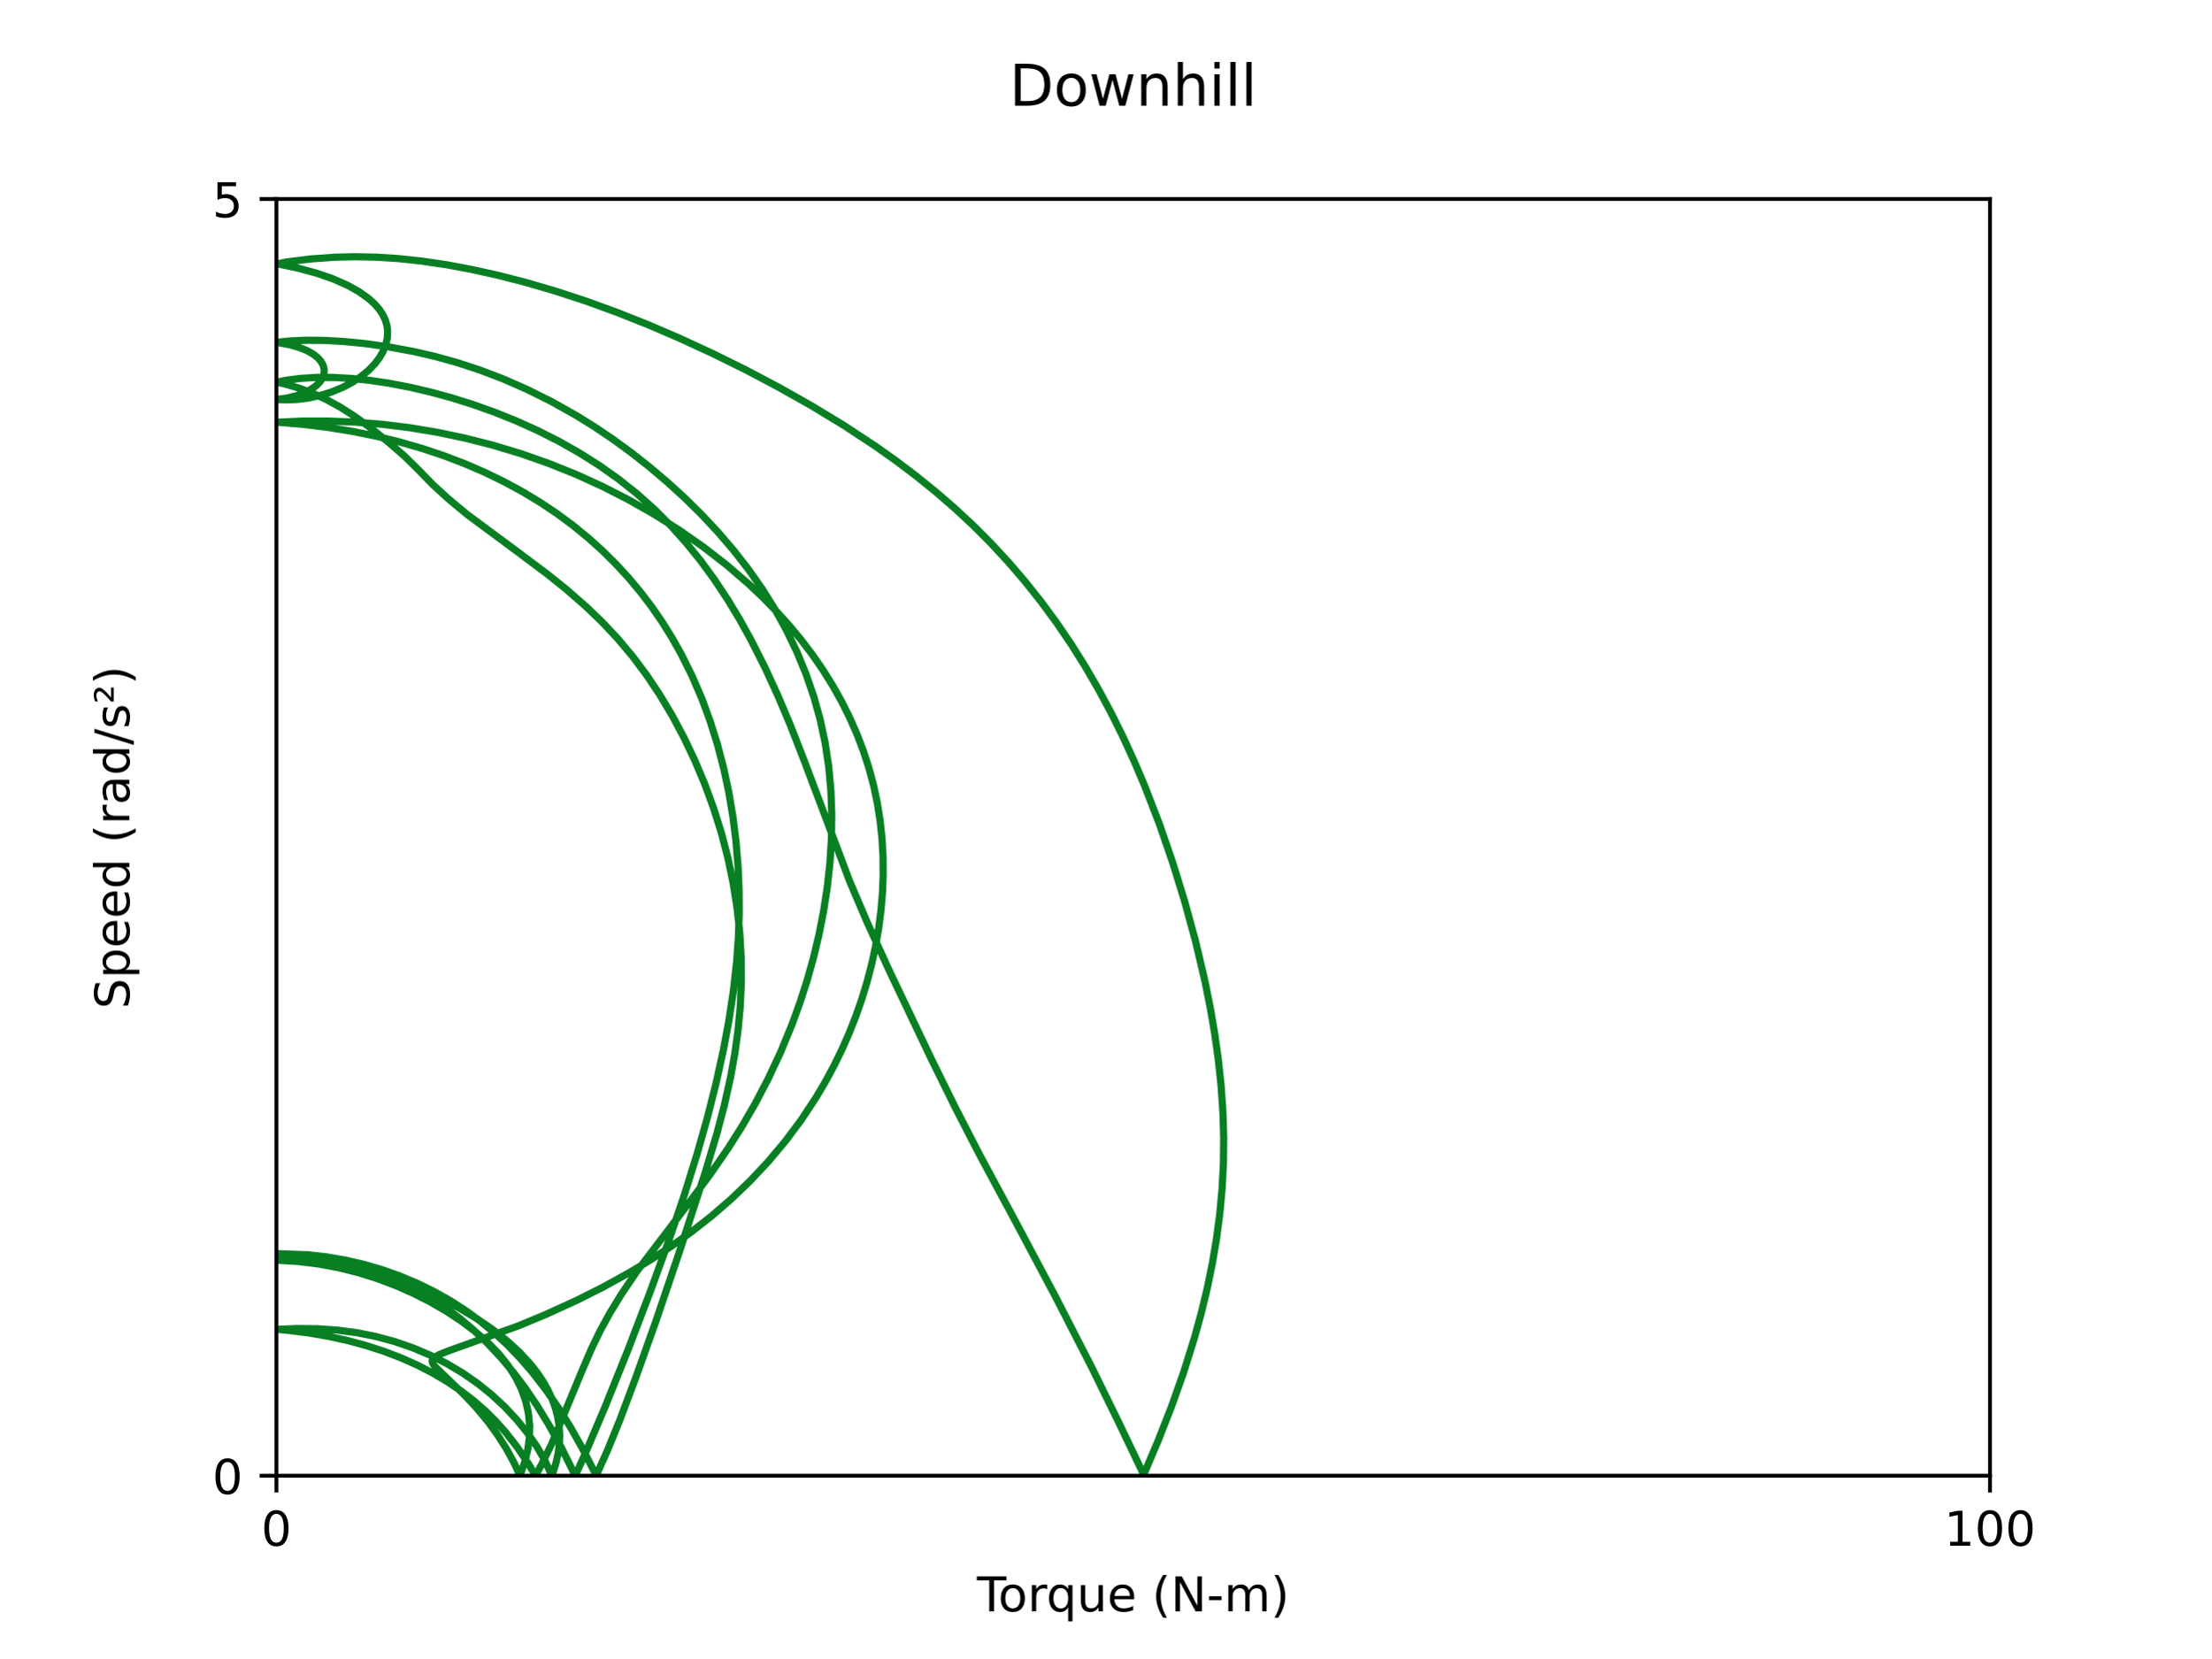
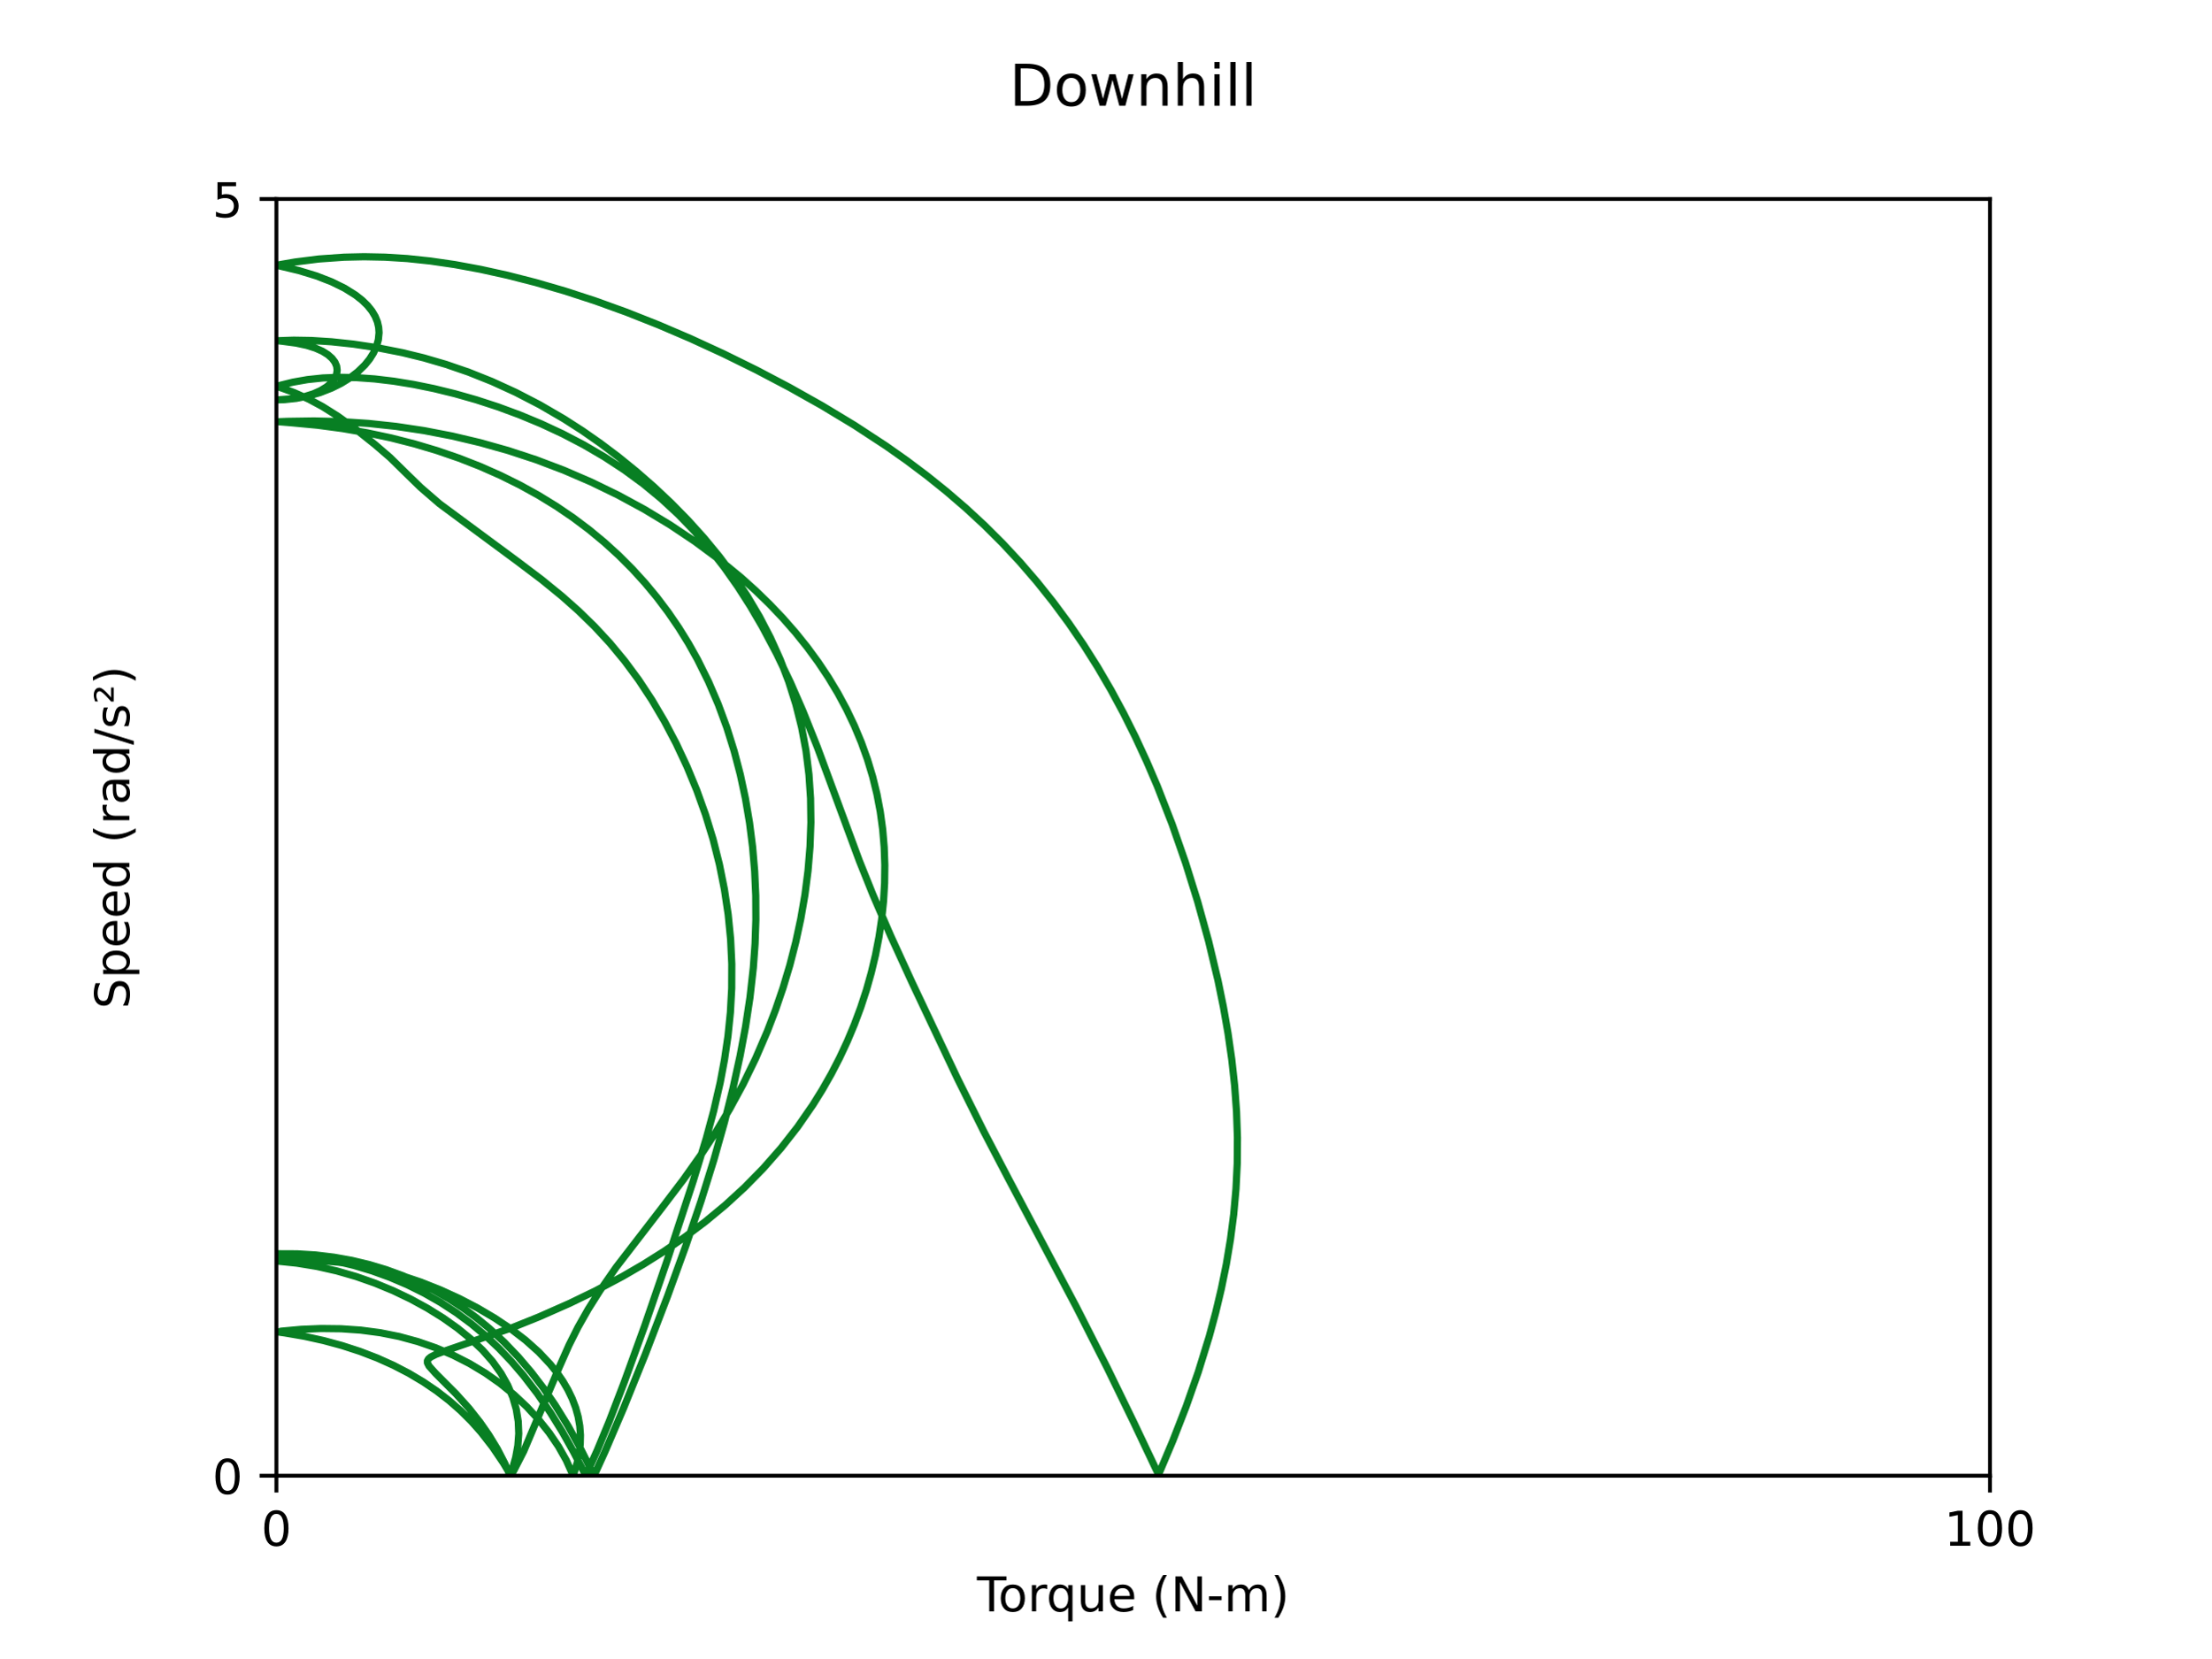
<svg xmlns="http://www.w3.org/2000/svg" xmlns:xlink="http://www.w3.org/1999/xlink" height="345.6pt" version="1.1" viewBox="0 0 460.8 345.6" width="460.8pt">
  <defs>
    <style type="text/css">*{stroke-linecap:butt;stroke-linejoin:round;}</style>
  </defs>
  <g id="figure_1">
    <g id="patch_1">
      <path d="M 0 345.6  L 460.8 345.6  L 460.8 0  L 0 0  z " style="fill:none;" />
    </g>
    <g id="axes_1">
      <g id="patch_2">
        <path d="M 57.6 307.584  L 414.72 307.584  L 414.72 41.472  L 57.6 41.472  z " style="fill:none;" />
      </g>
      <g id="matplotlib.axis_1">
        <g id="xtick_1">
          <g id="line2d_1">
            <defs>
-               <path d="M 0 0  L 0 3.5  " id="m8231ef8005" style="stroke:#000000;stroke-width:0.8;" />
+               <path d="M 0 0  L 0 3.5  " id="m91e82bfb6c" style="stroke:#000000;stroke-width:0.8;" />
            </defs>
            <g>
-               <use style="stroke:#000000;stroke-width:0.8;" x="57.6" xlink:href="#m8231ef8005" y="307.584" />
+               <use style="stroke:#000000;stroke-width:0.8;" x="57.6" xlink:href="#m91e82bfb6c" y="307.584" />
            </g>
          </g>
          <g id="text_1">
            <g transform="translate(54.41875 322.1824)scale(0.1 -0.1)">
              <defs>
                <path d="M 31.781 66.406  Q 24.172 66.406 20.328 58.906  Q 16.5 51.422 16.5 36.375  Q 16.5 21.391 20.328 13.891  Q 24.172 6.391 31.781 6.391  Q 39.453 6.391 43.281 13.891  Q 47.125 21.391 47.125 36.375  Q 47.125 51.422 43.281 58.906  Q 39.453 66.406 31.781 66.406  z M 31.781 74.219  Q 44.047 74.219 50.516 64.516  Q 56.984 54.828 56.984 36.375  Q 56.984 17.969 50.516 8.266  Q 44.047 -1.422 31.781 -1.422  Q 19.531 -1.422 13.062 8.266  Q 6.594 17.969 6.594 36.375  Q 6.594 54.828 13.062 64.516  Q 19.531 74.219 31.781 74.219  z " id="DejaVuSans-48" />
              </defs>
              <use xlink:href="#DejaVuSans-48" />
            </g>
          </g>
        </g>
        <g id="xtick_2">
          <g id="line2d_2">
            <g>
-               <use style="stroke:#000000;stroke-width:0.8;" x="414.72" xlink:href="#m8231ef8005" y="307.584" />
+               <use style="stroke:#000000;stroke-width:0.8;" x="414.72" xlink:href="#m91e82bfb6c" y="307.584" />
            </g>
          </g>
          <g id="text_2">
            <g transform="translate(405.1762 322.1824)scale(0.1 -0.1)">
              <defs>
                <path d="M 12.406 8.297  L 28.516 8.297  L 28.516 63.922  L 10.984 60.406  L 10.984 69.391  L 28.422 72.906  L 38.281 72.906  L 38.281 8.297  L 54.391 8.297  L 54.391 0  L 12.406 0  z " id="DejaVuSans-49" />
              </defs>
              <use xlink:href="#DejaVuSans-49" />
              <use x="63.623" xlink:href="#DejaVuSans-48" />
              <use x="127.246" xlink:href="#DejaVuSans-48" />
            </g>
          </g>
        </g>
        <g id="text_3">
          <g transform="translate(203.6037 335.8606)scale(0.1 -0.1)">
            <defs>
              <path d="M -0.297 72.906  L 61.375 72.906  L 61.375 64.594  L 35.5 64.594  L 35.5 0  L 25.594 0  L 25.594 64.594  L -0.297 64.594  z " id="DejaVuSans-84" />
              <path d="M 30.609 48.391  Q 23.391 48.391 19.188 42.75  Q 14.984 37.109 14.984 27.297  Q 14.984 17.484 19.156 11.844  Q 23.344 6.203 30.609 6.203  Q 37.797 6.203 41.984 11.859  Q 46.188 17.531 46.188 27.297  Q 46.188 37.016 41.984 42.703  Q 37.797 48.391 30.609 48.391  z M 30.609 56  Q 42.328 56 49.016 48.375  Q 55.719 40.766 55.719 27.297  Q 55.719 13.875 49.016 6.219  Q 42.328 -1.422 30.609 -1.422  Q 18.844 -1.422 12.172 6.219  Q 5.516 13.875 5.516 27.297  Q 5.516 40.766 12.172 48.375  Q 18.844 56 30.609 56  z " id="DejaVuSans-111" />
              <path d="M 41.109 46.297  Q 39.594 47.172 37.812 47.578  Q 36.031 48 33.891 48  Q 26.266 48 22.188 43.047  Q 18.109 38.094 18.109 28.812  L 18.109 0  L 9.078 0  L 9.078 54.688  L 18.109 54.688  L 18.109 46.188  Q 20.953 51.172 25.484 53.578  Q 30.031 56 36.531 56  Q 37.453 56 38.578 55.875  Q 39.703 55.766 41.062 55.516  z " id="DejaVuSans-114" />
              <path d="M 14.797 27.297  Q 14.797 17.391 18.875 11.75  Q 22.953 6.109 30.078 6.109  Q 37.203 6.109 41.297 11.75  Q 45.406 17.391 45.406 27.297  Q 45.406 37.203 41.297 42.844  Q 37.203 48.484 30.078 48.484  Q 22.953 48.484 18.875 42.844  Q 14.797 37.203 14.797 27.297  z M 45.406 8.203  Q 42.578 3.328 38.25 0.953  Q 33.938 -1.422 27.875 -1.422  Q 17.969 -1.422 11.734 6.484  Q 5.516 14.406 5.516 27.297  Q 5.516 40.188 11.734 48.094  Q 17.969 56 27.875 56  Q 33.938 56 38.25 53.625  Q 42.578 51.266 45.406 46.391  L 45.406 54.688  L 54.391 54.688  L 54.391 -20.797  L 45.406 -20.797  z " id="DejaVuSans-113" />
              <path d="M 8.5 21.578  L 8.5 54.688  L 17.484 54.688  L 17.484 21.922  Q 17.484 14.156 20.5 10.266  Q 23.531 6.391 29.594 6.391  Q 36.859 6.391 41.078 11.031  Q 45.312 15.672 45.312 23.688  L 45.312 54.688  L 54.297 54.688  L 54.297 0  L 45.312 0  L 45.312 8.406  Q 42.047 3.422 37.719 1  Q 33.406 -1.422 27.688 -1.422  Q 18.266 -1.422 13.375 4.438  Q 8.5 10.297 8.5 21.578  z M 31.109 56  z " id="DejaVuSans-117" />
              <path d="M 56.203 29.594  L 56.203 25.203  L 14.891 25.203  Q 15.484 15.922 20.484 11.062  Q 25.484 6.203 34.422 6.203  Q 39.594 6.203 44.453 7.469  Q 49.312 8.734 54.109 11.281  L 54.109 2.781  Q 49.266 0.734 44.188 -0.344  Q 39.109 -1.422 33.891 -1.422  Q 20.797 -1.422 13.156 6.188  Q 5.516 13.812 5.516 26.812  Q 5.516 40.234 12.766 48.109  Q 20.016 56 32.328 56  Q 43.359 56 49.781 48.891  Q 56.203 41.797 56.203 29.594  z M 47.219 32.234  Q 47.125 39.594 43.094 43.984  Q 39.062 48.391 32.422 48.391  Q 24.906 48.391 20.391 44.141  Q 15.875 39.891 15.188 32.172  z " id="DejaVuSans-101" />
              <path id="DejaVuSans-32" />
              <path d="M 31 75.875  Q 24.469 64.656 21.281 53.656  Q 18.109 42.672 18.109 31.391  Q 18.109 20.125 21.312 9.062  Q 24.516 -2 31 -13.188  L 23.188 -13.188  Q 15.875 -1.703 12.234 9.375  Q 8.594 20.453 8.594 31.391  Q 8.594 42.281 12.203 53.312  Q 15.828 64.359 23.188 75.875  z " id="DejaVuSans-40" />
              <path d="M 9.812 72.906  L 23.094 72.906  L 55.422 11.922  L 55.422 72.906  L 64.984 72.906  L 64.984 0  L 51.703 0  L 19.391 60.984  L 19.391 0  L 9.812 0  z " id="DejaVuSans-78" />
              <path d="M 4.891 31.391  L 31.203 31.391  L 31.203 23.391  L 4.891 23.391  z " id="DejaVuSans-45" />
              <path d="M 52 44.188  Q 55.375 50.25 60.062 53.125  Q 64.75 56 71.094 56  Q 79.641 56 84.281 50.016  Q 88.922 44.047 88.922 33.016  L 88.922 0  L 79.891 0  L 79.891 32.719  Q 79.891 40.578 77.094 44.375  Q 74.312 48.188 68.609 48.188  Q 61.625 48.188 57.562 43.547  Q 53.516 38.922 53.516 30.906  L 53.516 0  L 44.484 0  L 44.484 32.719  Q 44.484 40.625 41.703 44.406  Q 38.922 48.188 33.109 48.188  Q 26.219 48.188 22.156 43.531  Q 18.109 38.875 18.109 30.906  L 18.109 0  L 9.078 0  L 9.078 54.688  L 18.109 54.688  L 18.109 46.188  Q 21.188 51.219 25.484 53.609  Q 29.781 56 35.688 56  Q 41.656 56 45.828 52.969  Q 50 49.953 52 44.188  z " id="DejaVuSans-109" />
              <path d="M 8.016 75.875  L 15.828 75.875  Q 23.141 64.359 26.781 53.312  Q 30.422 42.281 30.422 31.391  Q 30.422 20.453 26.781 9.375  Q 23.141 -1.703 15.828 -13.188  L 8.016 -13.188  Q 14.5 -2 17.703 9.062  Q 20.906 20.125 20.906 31.391  Q 20.906 42.672 17.703 53.656  Q 14.5 64.656 8.016 75.875  z " id="DejaVuSans-41" />
            </defs>
            <use xlink:href="#DejaVuSans-84" />
            <use x="44.084" xlink:href="#DejaVuSans-111" />
            <use x="105.266" xlink:href="#DejaVuSans-114" />
            <use x="144.629" xlink:href="#DejaVuSans-113" />
            <use x="208.105" xlink:href="#DejaVuSans-117" />
            <use x="271.484" xlink:href="#DejaVuSans-101" />
            <use x="333.008" xlink:href="#DejaVuSans-32" />
            <use x="364.795" xlink:href="#DejaVuSans-40" />
            <use x="403.809" xlink:href="#DejaVuSans-78" />
            <use x="478.613" xlink:href="#DejaVuSans-45" />
            <use x="514.697" xlink:href="#DejaVuSans-109" />
            <use x="612.109" xlink:href="#DejaVuSans-41" />
          </g>
        </g>
      </g>
      <g id="matplotlib.axis_2">
        <g id="ytick_1">
          <g id="line2d_3">
            <defs>
-               <path d="M 0 0  L -3.5 0  " id="mb1c82e1d88" style="stroke:#000000;stroke-width:0.8;" />
+               <path d="M 0 0  L -3.5 0  " id="ma305c6f297" style="stroke:#000000;stroke-width:0.8;" />
            </defs>
            <g>
-               <use style="stroke:#000000;stroke-width:0.8;" x="57.6" xlink:href="#mb1c82e1d88" y="307.584" />
+               <use style="stroke:#000000;stroke-width:0.8;" x="57.6" xlink:href="#ma305c6f297" y="307.584" />
            </g>
          </g>
          <g id="text_4">
            <g transform="translate(44.2375 311.3832)scale(0.1 -0.1)">
              <use xlink:href="#DejaVuSans-48" />
            </g>
          </g>
        </g>
        <g id="ytick_2">
          <g id="line2d_4">
            <g>
-               <use style="stroke:#000000;stroke-width:0.8;" x="57.6" xlink:href="#mb1c82e1d88" y="41.472" />
+               <use style="stroke:#000000;stroke-width:0.8;" x="57.6" xlink:href="#ma305c6f297" y="41.472" />
            </g>
          </g>
          <g id="text_5">
            <g transform="translate(44.2375 45.27122)scale(0.1 -0.1)">
              <defs>
                <path d="M 10.797 72.906  L 49.516 72.906  L 49.516 64.594  L 19.828 64.594  L 19.828 46.734  Q 21.969 47.469 24.109 47.828  Q 26.266 48.188 28.422 48.188  Q 40.625 48.188 47.75 41.5  Q 54.891 34.812 54.891 23.391  Q 54.891 11.625 47.562 5.094  Q 40.234 -1.422 26.906 -1.422  Q 22.312 -1.422 17.547 -0.641  Q 12.797 0.141 7.719 1.703  L 7.719 11.625  Q 12.109 9.234 16.797 8.062  Q 21.484 6.891 26.703 6.891  Q 35.156 6.891 40.078 11.328  Q 45.016 15.766 45.016 23.391  Q 45.016 31 40.078 35.438  Q 35.156 39.891 26.703 39.891  Q 22.75 39.891 18.812 39.016  Q 14.891 38.141 10.797 36.281  z " id="DejaVuSans-53" />
              </defs>
              <use xlink:href="#DejaVuSans-53" />
            </g>
          </g>
        </g>
        <g id="text_6">
          <g transform="translate(15.76219 174.528)rotate(-90)scale(0.1 -0.1)" />
          <g transform="translate(26.96 213.46)rotate(-90)scale(0.1 -0.1)">
            <defs>
              <path d="M 53.516 70.516  L 53.516 60.891  Q 47.906 63.578 42.922 64.891  Q 37.938 66.219 33.297 66.219  Q 25.25 66.219 20.875 63.094  Q 16.5 59.969 16.5 54.203  Q 16.5 49.359 19.406 46.891  Q 22.312 44.438 30.422 42.922  L 36.375 41.703  Q 47.406 39.594 52.656 34.297  Q 57.906 29 57.906 20.125  Q 57.906 9.516 50.797 4.047  Q 43.703 -1.422 29.984 -1.422  Q 24.812 -1.422 18.969 -0.25  Q 13.141 0.922 6.891 3.219  L 6.891 13.375  Q 12.891 10.016 18.656 8.297  Q 24.422 6.594 29.984 6.594  Q 38.422 6.594 43.016 9.906  Q 47.609 13.234 47.609 19.391  Q 47.609 24.75 44.312 27.781  Q 41.016 30.812 33.5 32.328  L 27.484 33.5  Q 16.453 35.688 11.516 40.375  Q 6.594 45.062 6.594 53.422  Q 6.594 63.094 13.406 68.656  Q 20.219 74.219 32.172 74.219  Q 37.312 74.219 42.625 73.281  Q 47.953 72.359 53.516 70.516  z " id="DejaVuSans-83" />
              <path d="M 18.109 8.203  L 18.109 -20.797  L 9.078 -20.797  L 9.078 54.688  L 18.109 54.688  L 18.109 46.391  Q 20.953 51.266 25.266 53.625  Q 29.594 56 35.594 56  Q 45.562 56 51.781 48.094  Q 58.016 40.188 58.016 27.297  Q 58.016 14.406 51.781 6.484  Q 45.562 -1.422 35.594 -1.422  Q 29.594 -1.422 25.266 0.953  Q 20.953 3.328 18.109 8.203  z M 48.688 27.297  Q 48.688 37.203 44.609 42.844  Q 40.531 48.484 33.406 48.484  Q 26.266 48.484 22.188 42.844  Q 18.109 37.203 18.109 27.297  Q 18.109 17.391 22.188 11.75  Q 26.266 6.109 33.406 6.109  Q 40.531 6.109 44.609 11.75  Q 48.688 17.391 48.688 27.297  z " id="DejaVuSans-112" />
              <path d="M 45.406 46.391  L 45.406 75.984  L 54.391 75.984  L 54.391 0  L 45.406 0  L 45.406 8.203  Q 42.578 3.328 38.25 0.953  Q 33.938 -1.422 27.875 -1.422  Q 17.969 -1.422 11.734 6.484  Q 5.516 14.406 5.516 27.297  Q 5.516 40.188 11.734 48.094  Q 17.969 56 27.875 56  Q 33.938 56 38.25 53.625  Q 42.578 51.266 45.406 46.391  z M 14.797 27.297  Q 14.797 17.391 18.875 11.75  Q 22.953 6.109 30.078 6.109  Q 37.203 6.109 41.297 11.75  Q 45.406 17.391 45.406 27.297  Q 45.406 37.203 41.297 42.844  Q 37.203 48.484 30.078 48.484  Q 22.953 48.484 18.875 42.844  Q 14.797 37.203 14.797 27.297  z " id="DejaVuSans-100" />
              <path d="M 34.281 27.484  Q 23.391 27.484 19.188 25  Q 14.984 22.516 14.984 16.5  Q 14.984 11.719 18.141 8.906  Q 21.297 6.109 26.703 6.109  Q 34.188 6.109 38.703 11.406  Q 43.219 16.703 43.219 25.484  L 43.219 27.484  z M 52.203 31.203  L 52.203 0  L 43.219 0  L 43.219 8.297  Q 40.141 3.328 35.547 0.953  Q 30.953 -1.422 24.312 -1.422  Q 15.922 -1.422 10.953 3.297  Q 6 8.016 6 15.922  Q 6 25.141 12.172 29.828  Q 18.359 34.516 30.609 34.516  L 43.219 34.516  L 43.219 35.406  Q 43.219 41.609 39.141 45  Q 35.062 48.391 27.688 48.391  Q 23 48.391 18.547 47.266  Q 14.109 46.141 10.016 43.891  L 10.016 52.203  Q 14.938 54.109 19.578 55.047  Q 24.219 56 28.609 56  Q 40.484 56 46.344 49.844  Q 52.203 43.703 52.203 31.203  z " id="DejaVuSans-97" />
              <path d="M 25.391 72.906  L 33.688 72.906  L 8.297 -9.281  L 0 -9.281  z " id="DejaVuSans-47" />
              <path d="M 44.281 53.078  L 44.281 44.578  Q 40.484 46.531 36.375 47.5  Q 32.281 48.484 27.875 48.484  Q 21.188 48.484 17.844 46.438  Q 14.5 44.391 14.5 40.281  Q 14.5 37.156 16.891 35.375  Q 19.281 33.594 26.516 31.984  L 29.594 31.297  Q 39.156 29.25 43.188 25.516  Q 47.219 21.781 47.219 15.094  Q 47.219 7.469 41.188 3.016  Q 35.156 -1.422 24.609 -1.422  Q 20.219 -1.422 15.453 -0.562  Q 10.688 0.297 5.422 2  L 5.422 11.281  Q 10.406 8.688 15.234 7.391  Q 20.062 6.109 24.812 6.109  Q 31.156 6.109 34.562 8.281  Q 37.984 10.453 37.984 14.406  Q 37.984 18.062 35.516 20.016  Q 33.062 21.969 24.703 23.781  L 21.578 24.516  Q 13.234 26.266 9.516 29.906  Q 5.812 33.547 5.812 39.891  Q 5.812 47.609 11.281 51.797  Q 16.75 56 26.812 56  Q 31.781 56 36.172 55.266  Q 40.578 54.547 44.281 53.078  z " id="DejaVuSans-115" />
              <path d="M 13.094 38.188  L 33.797 38.188  L 33.797 32.625  L 4.594 32.625  L 4.594 37.984  Q 6.25 39.5 9.328 42.234  Q 26.125 57.125 26.125 61.719  Q 26.125 64.938 23.578 66.906  Q 21.047 68.891 16.891 68.891  Q 14.359 68.891 11.375 68.031  Q 8.406 67.188 4.891 65.484  L 4.891 71.484  Q 8.641 72.859 11.891 73.531  Q 15.141 74.219 17.922 74.219  Q 25 74.219 29.25 71  Q 33.5 67.781 33.5 62.5  Q 33.5 55.719 17.328 41.844  Q 14.594 39.5 13.094 38.188  z " id="DejaVuSans-178" />
            </defs>
            <use xlink:href="#DejaVuSans-32" />
            <use x="31.787" xlink:href="#DejaVuSans-83" />
            <use x="95.264" xlink:href="#DejaVuSans-112" />
            <use x="158.74" xlink:href="#DejaVuSans-101" />
            <use x="220.264" xlink:href="#DejaVuSans-101" />
            <use x="281.787" xlink:href="#DejaVuSans-100" />
            <use x="345.264" xlink:href="#DejaVuSans-32" />
            <use x="377.051" xlink:href="#DejaVuSans-40" />
            <use x="416.064" xlink:href="#DejaVuSans-114" />
            <use x="457.178" xlink:href="#DejaVuSans-97" />
            <use x="518.457" xlink:href="#DejaVuSans-100" />
            <use x="581.934" xlink:href="#DejaVuSans-47" />
            <use x="615.625" xlink:href="#DejaVuSans-115" />
            <use x="667.725" xlink:href="#DejaVuSans-178" />
            <use x="707.812" xlink:href="#DejaVuSans-41" />
            <use x="746.826" xlink:href="#DejaVuSans-32" />
          </g>
          <g transform="translate(38.15781 174.528)rotate(-90)scale(0.1 -0.1)" />
        </g>
      </g>
      <g id="line2d_5">
-         <path clip-path="url(#pac740653ca)" d="M 109.866 304.707  L 107.734 301.563  L 105.328 298.485  L 103.321 296.236  L 101.122 294.051  L 98.717 291.946  L 96.101 289.931  L 93.282 288.023  L 90.265 286.233  L 87.057 284.575  L 83.662 283.056  L 80.089 281.685  L 76.344 280.469  L 72.451 279.415  L 68.439 278.532  L 64.338 277.826  L 60.18 277.31  L 57.809 277.078  L 61.996 276.905  L 66.163 276.956  L 70.29 277.242  L 74.358 277.777  L 78.347 278.571  L 82.237 279.624  L 86.009 280.924  L 89.643 282.458  L 93.121 284.216  L 96.427 286.185  L 99.547 288.353  L 102.468 290.706  L 105.174 293.221  L 107.653 295.87  L 109.889 298.627  L 111.856 301.466  L 113.526 304.36  L 114.868 307.282  L 115.238 306.91  L 115.854 304.957  L 116.299 303.006  L 116.563 301.06  L 116.639 299.123  L 116.52 297.198  L 116.209 295.289  L 115.711 293.398  L 115.03 291.529  L 114.169 289.685  L 113.135 287.87  L 111.931 286.087  L 110.561 284.338  L 108.205 281.787  L 105.503 279.33  L 102.487 276.978  L 99.191 274.74  L 95.655 272.626  L 91.916 270.653  L 88.011 268.845  L 83.978 267.224  L 79.85 265.816  L 75.651 264.642  L 71.4 263.728  L 67.116 263.093  L 62.819 262.738  L 58.529 262.656  L 58.096 262.687  L 62.346 262.957  L 66.546 263.483  L 70.679 264.258  L 74.727 265.274  L 78.674 266.515  L 82.502 267.963  L 86.195 269.597  L 89.73 271.396  L 93.078 273.34  L 96.206 275.409  L 99.082 277.583  L 101.672 279.847  L 103.945 282.188  L 105.87 284.593  L 107.441 287.048  L 108.667 289.541  L 109.558 292.058  L 110.124 294.588  L 110.375 297.119  L 110.322 299.64  L 109.981 302.141  L 109.382 304.609  L 108.56 307.035  L 108.242 307.335  L 107.175 304.984  L 105.533 301.964  L 103.714 299.111  L 101.794 296.462  L 99.356 293.498  L 96.993 290.965  L 93.687 287.771  L 90.539 284.73  L 90.121 284.068  L 90.053 283.635  L 90.216 283.235  L 90.629 282.844  L 91.606 282.303  L 93.577 281.524  L 108.005 276.365  L 113.796 273.953  L 120.188 271.033  L 125.617 268.308  L 131.226 265.215  L 135.494 262.642  L 139.772 259.841  L 144.022 256.806  L 148.21 253.526  L 152.301 249.993  L 156.259 246.203  L 160.051 242.164  L 163.641 237.892  L 166.997 233.4  L 170.094 228.703  L 172.008 225.465  L 173.798 222.146  L 175.458 218.751  L 176.985 215.285  L 178.374 211.756  L 179.623 208.171  L 180.726 204.54  L 181.679 200.869  L 182.479 197.166  L 183.12 193.44  L 183.6 189.698  L 183.913 185.948  L 184.055 182.199  L 184.021 178.456  L 183.808 174.727  L 183.411 171.018  L 182.826 167.335  L 182.049 163.684  L 181.079 160.073  L 179.92 156.508  L 178.578 152.994  L 177.056 149.539  L 175.359 146.149  L 173.492 142.828  L 171.459 139.579  L 169.264 136.405  L 166.913 133.309  L 164.409 130.293  L 161.759 127.36  L 158.972 124.513  L 156.057 121.755  L 151.462 117.789  L 146.627 114.036  L 141.583 110.507  L 136.358 107.209  L 130.982 104.152  L 125.481 101.345  L 119.876 98.798  L 114.191 96.52  L 108.45 94.514  L 102.676 92.778  L 96.891 91.305  L 91.118 90.094  L 85.371 89.138  L 79.662 88.434  L 74.004 87.976  L 68.41 87.757  L 62.891 87.767  L 57.74 87.995  L 63.073 88.433  L 68.299 89.072  L 73.406 89.9  L 78.387 90.91  L 83.23 92.096  L 87.926 93.449  L 92.465 94.965  L 96.839 96.635  L 101.046 98.455  L 105.083 100.417  L 108.947 102.515  L 112.634 104.743  L 116.142 107.095  L 119.471 109.565  L 122.625 112.148  L 125.606 114.837  L 128.418 117.627  L 131.067 120.515  L 133.554 123.498  L 135.885 126.574  L 138.062 129.74  L 140.087 132.993  L 141.964 136.331  L 144.237 140.902  L 146.253 145.595  L 148.018 150.389  L 149.541 155.267  L 150.829 160.209  L 151.891 165.198  L 152.734 170.224  L 153.367 175.273  L 153.795 180.334  L 154.02 185.394  L 154.046 190.443  L 153.876 195.47  L 153.514 200.467  L 152.82 206.653  L 151.892 212.758  L 150.767 218.768  L 149.209 225.843  L 147.466 232.755  L 145.251 240.594  L 142.552 249.237  L 139.392 258.532  L 135.479 269.304  L 130.882 281.324  L 125.98 293.518  L 121.766 303.406  L 119.963 307.377  L 119.596 307.007  L 116.931 301.621  L 114.482 297.156  L 111.847 292.843  L 109.49 289.374  L 106.968 286.029  L 104.267 282.819  L 101.374 279.753  L 98.276 276.849  L 95.641 274.657  L 92.865 272.596  L 89.954 270.678  L 86.914 268.914  L 83.752 267.313  L 80.474 265.884  L 77.088 264.634  L 73.598 263.571  L 70.014 262.703  L 66.343 262.037  L 62.591 261.579  L 58.772 261.339  L 57.81 261.313  L 64.176 261.533  L 68.059 261.972  L 71.918 262.633  L 75.733 263.511  L 79.491 264.601  L 83.176 265.897  L 86.775 267.396  L 90.275 269.094  L 93.66 270.987  L 96.918 273.071  L 100.036 275.341  L 103 277.783  L 105.798 280.38  L 108.428 283.118  L 110.9 285.979  L 113.786 289.707  L 116.465 293.584  L 118.957 297.592  L 121.275 301.713  L 124.252 307.53  L 126.579 302.34  L 129.082 296.198  L 132.431 287.3  L 136.692 275.35  L 141.646 260.737  L 147.102 243.934  L 149.436 236.12  L 150.952 230.355  L 152.265 224.448  L 153.13 219.628  L 153.805 214.731  L 154.267 209.762  L 154.494 204.727  L 154.463 199.633  L 154.168 194.487  L 153.609 189.293  L 152.784 184.065  L 151.694 178.833  L 150.338 173.631  L 148.728 168.494  L 146.882 163.455  L 144.821 158.545  L 142.562 153.791  L 140.125 149.215  L 137.518 144.843  L 134.749 140.698  L 131.824 136.795  L 128.751 133.133  L 125.539 129.709  L 122.228 126.517  L 118.035 122.849  L 113.886 119.521  L 107.603 114.818  L 97.406 107.267  L 93.453 103.983  L 90.208 101.019  L 87.026 97.75  L 84.277 95.05  L 81.113 92.305  L 77.236 89.188  L 73.866 86.741  L 70.713 84.739  L 67.919 83.219  L 64.845 81.825  L 62.335 80.898  L 59.637 80.098  L 57.732 79.648  L 59.457 79.273  L 62.599 78.865  L 65.93 78.661  L 69.449 78.662  L 73.154 78.865  L 77.045 79.271  L 81.106 79.877  L 85.309 80.682  L 89.626 81.684  L 94.031 82.883  L 98.496 84.281  L 102.994 85.881  L 107.496 87.686  L 111.971 89.7  L 116.384 91.925  L 120.703 94.365  L 124.893 97.014  L 128.922 99.868  L 132.756 102.918  L 136.383 106.159  L 139.808 109.585  L 143.038 113.187  L 146.08 116.958  L 148.941 120.883  L 151.629 124.944  L 154.152 129.123  L 156.523 133.404  L 159.469 139.238  L 162.195 145.182  L 164.728 151.193  L 167.667 158.738  L 177.087 183.727  L 180.717 192.23  L 185.202 202.046  L 194.007 220.551  L 199.195 231.074  L 204.138 240.658  L 211.635 254.598  L 219.947 270.227  L 227.598 285.148  L 233.076 296.326  L 238.348 307.363  L 241.332 300.343  L 244.128 293.216  L 246.696 285.973  L 248.996 278.606  L 250.361 273.623  L 251.575 268.578  L 252.628 263.471  L 253.506 258.303  L 254.197 253.079  L 254.688 247.804  L 254.968 242.483  L 255.025 237.121  L 254.858 231.722  L 254.478 226.292  L 253.899 220.836  L 253.132 215.358  L 252.188 209.865  L 251.081 204.363  L 249.139 196.117  L 246.896 187.909  L 244.389 179.775  L 241.622 171.749  L 238.578 163.865  L 236.387 158.706  L 234.062 153.635  L 231.596 148.66  L 228.987 143.787  L 226.229 139.027  L 223.318 134.386  L 220.251 129.872  L 217.035 125.494  L 213.674 121.259  L 210.176 117.175  L 206.547 113.251  L 202.793 109.491  L 198.92 105.891  L 194.934 102.443  L 190.843 99.141  L 186.652 95.976  L 182.369 92.943  L 175.8 88.624  L 169.098 84.559  L 162.305 80.724  L 155.467 77.11  L 148.627 73.727  L 141.831 70.586  L 135.117 67.698  L 128.514 65.075  L 122.053 62.728  L 115.762 60.667  L 109.672 58.888  L 103.811 57.382  L 98.208 56.138  L 92.876 55.147  L 87.804 54.401  L 82.978 53.888  L 78.386 53.598  L 74.014 53.509  L 69.848 53.604  L 64.595 53.98  L 59.7 54.6  L 57.804 54.986  L 62.106 55.886  L 65.975 56.936  L 69.382 58.115  L 72.313 59.4  L 74.782 60.771  L 76.8 62.207  L 78.026 63.315  L 79.011 64.44  L 79.765 65.576  L 80.3 66.714  L 80.633 67.846  L 80.781 68.966  L 80.717 70.432  L 80.391 71.856  L 79.84 73.228  L 79.087 74.54  L 78.154 75.782  L 76.765 77.223  L 75.168 78.529  L 73.404 79.689  L 71.514 80.691  L 69.139 81.679  L 66.709 82.435  L 64.275 82.96  L 61.873 83.261  L 59.544 83.347  L 57.689 83.266  L 57.87 83.234  L 59.929 82.934  L 61.791 82.471  L 63.423 81.87  L 64.809 81.155  L 65.934 80.346  L 66.781 79.456  L 67.261 78.664  L 67.522 77.838  L 67.554 76.993  L 67.346 76.147  L 66.89 75.317  L 66.181 74.518  L 65.211 73.763  L 63.96 73.062  L 62.387 72.428  L 60.454 71.877  L 58.119 71.428  L 57.602 71.353  L 60.443 71.057  L 63.715 70.911  L 67.414 70.939  L 71.541 71.163  L 76.073 71.605  L 80.981 72.292  L 86.234 73.266  L 90.664 74.291  L 95.272 75.569  L 100.033 77.128  L 104.917 78.995  L 109.898 81.184  L 114.947 83.702  L 120.036 86.56  L 123.86 88.932  L 127.677 91.503  L 131.473 94.271  L 135.236 97.23  L 138.952 100.373  L 142.602 103.697  L 146.158 107.195  L 149.591 110.861  L 152.873 114.69  L 155.976 118.673  L 158.87 122.798  L 161.531 127.058  L 163.944 131.441  L 166.1 135.938  L 167.989 140.54  L 169.602 145.236  L 170.93 150.016  L 171.964 154.868  L 172.703 159.781  L 173.158 164.745  L 173.343 169.749  L 173.272 174.78  L 172.957 179.819  L 172.412 184.844  L 171.65 189.831  L 170.685 194.758  L 169.531 199.601  L 168.204 204.34  L 166.719 208.955  L 165.092 213.439  L 162.725 219.198  L 160.167 224.691  L 157.451 229.897  L 154.613 234.804  L 151.686 239.422  L 147.957 244.828  L 143.478 250.844  L 132.731 264.976  L 129.489 269.768  L 127.124 273.631  L 125.052 277.414  L 123.248 281.151  L 121.328 285.621  L 114.993 300.902  L 113.051 304.88  L 111.761 307.277  L 111.307 307.093  L 110.36 305.501  L 110.36 305.501  " style="fill:none;stroke:#087f23;stroke-linecap:square;stroke-width:1.5;" />
+         <path clip-path="url(#p47d6c4800e)" d="M 104.751 304.707  L 102.62 301.563  L 100.217 298.485  L 98.214 296.236  L 96.019 294.051  L 93.619 291.946  L 91.011 289.931  L 88.199 288.023  L 85.191 286.233  L 81.993 284.575  L 78.61 283.056  L 75.048 281.685  L 71.317 280.469  L 67.438 279.415  L 63.441 278.532  L 59.358 277.826  L 57.983 277.633  L 58.598 277.461  L 62.759 277.078  L 66.927 276.905  L 71.074 276.956  L 75.179 277.242  L 79.224 277.777  L 83.19 278.571  L 87.055 279.624  L 90.802 280.924  L 94.409 282.458  L 97.859 284.216  L 101.136 286.185  L 104.227 288.353  L 107.117 290.706  L 109.792 293.221  L 112.238 295.87  L 114.44 298.627  L 116.372 301.466  L 118.006 304.36  L 119.312 307.282  L 119.669 306.91  L 120.261 304.957  L 120.68 303.006  L 120.918 301.06  L 120.967 299.123  L 120.821 297.198  L 120.483 295.289  L 119.957 293.398  L 119.247 291.529  L 118.359 289.685  L 117.295 287.87  L 116.062 286.087  L 114.662 284.338  L 112.261 281.787  L 109.513 279.33  L 106.449 276.978  L 103.106 274.74  L 99.522 272.626  L 95.733 270.653  L 91.778 268.845  L 87.695 267.224  L 83.517 265.816  L 79.266 264.642  L 74.963 263.728  L 70.627 263.093  L 66.277 262.738  L 61.934 262.656  L 57.616 262.839  L 61.857 263.28  L 66.069 263.973  L 70.202 264.909  L 74.24 266.077  L 78.166 267.459  L 81.962 269.033  L 85.609 270.779  L 89.08 272.677  L 92.342 274.706  L 95.363 276.847  L 98.11 279.083  L 100.55 281.4  L 102.651 283.785  L 104.397 286.225  L 105.795 288.707  L 106.855 291.217  L 107.587 293.744  L 108.001 296.275  L 108.107 298.801  L 107.918 301.31  L 107.46 303.791  L 106.768 306.232  L 106.491 307.035  L 106.193 307.335  L 105.186 304.984  L 103.623 301.964  L 101.885 299.111  L 100.046 296.462  L 97.709 293.498  L 95.017 290.51  L 90.79 286.27  L 89.407 284.73  L 89.071 284.068  L 89.066 283.635  L 89.29 283.235  L 89.766 282.844  L 90.825 282.303  L 92.897 281.524  L 106.584 276.79  L 112.333 274.475  L 118.707 271.659  L 124.145 269.023  L 129.783 266.024  L 134.086 263.524  L 138.409 260.801  L 142.714 257.844  L 146.965 254.647  L 151.128 251.199  L 155.167 247.494  L 159.049 243.537  L 162.737 239.341  L 166.198 234.921  L 169.403 230.291  L 171.39 227.094  L 173.253 223.815  L 174.987 220.458  L 176.588 217.026  L 178.052 213.528  L 179.376 209.97  L 180.555 206.361  L 181.584 202.709  L 182.461 199.021  L 183.181 195.305  L 183.738 191.57  L 184.13 187.824  L 184.351 184.073  L 184.398 180.326  L 184.265 176.589  L 183.95 172.869  L 183.446 169.172  L 182.75 165.505  L 181.86 161.873  L 180.777 158.284  L 179.506 154.744  L 178.052 151.259  L 176.42 147.835  L 174.613 144.479  L 172.637 141.194  L 170.496 137.983  L 168.194 134.847  L 165.736 131.791  L 163.127 128.816  L 160.375 125.926  L 157.49 123.123  L 154.479 120.41  L 149.748 116.514  L 144.785 112.835  L 139.619 109.381  L 134.282 106.163  L 128.8 103.188  L 123.199 100.467  L 117.501 98.009  L 111.729 95.821  L 105.908 93.906  L 100.06 92.258  L 94.209 90.873  L 88.375 89.747  L 82.569 88.875  L 76.806 88.254  L 71.097 87.877  L 65.455 87.735  L 59.893 87.819  L 58.058 87.895  L 60.779 88.118  L 66.149 88.624  L 71.408 89.327  L 76.546 90.217  L 81.554 91.286  L 86.421 92.528  L 91.138 93.937  L 95.693 95.505  L 100.084 97.226  L 104.305 99.094  L 108.355 101.102  L 112.23 103.244  L 115.927 105.514  L 119.444 107.906  L 122.782 110.414  L 125.945 113.033  L 128.936 115.756  L 131.758 118.579  L 134.417 121.499  L 136.915 124.513  L 139.256 127.619  L 141.444 130.815  L 143.479 134.097  L 145.365 137.462  L 147.649 142.065  L 149.676 146.785  L 151.451 151.602  L 152.983 156.497  L 154.28 161.452  L 155.35 166.452  L 156.201 171.484  L 156.84 176.537  L 157.272 181.599  L 157.5 186.657  L 157.526 191.702  L 157.353 196.723  L 156.991 201.71  L 156.297 207.881  L 155.373 213.967  L 154.256 219.958  L 152.71 227.007  L 150.981 233.89  L 148.783 241.693  L 146.105 250.293  L 142.968 259.537  L 139.082 270.255  L 134.5 282.22  L 129.942 293.518  L 126.061 302.601  L 123.885 307.377  L 123.514 307.007  L 120.822 301.621  L 118.345 297.156  L 115.678 292.843  L 113.291 289.374  L 110.737 286.029  L 108 282.819  L 105.069 279.753  L 101.931 276.849  L 99.262 274.657  L 96.45 272.596  L 93.501 270.678  L 90.423 268.914  L 87.22 267.313  L 83.901 265.884  L 80.472 264.634  L 76.938 263.571  L 73.309 262.703  L 69.592 262.037  L 65.793 261.579  L 61.926 261.339  L 58.014 261.321  L 58.168 261.353  L 62.104 261.622  L 66.032 262.117  L 69.931 262.833  L 73.782 263.764  L 77.572 264.906  L 81.286 266.253  L 84.91 267.802  L 88.429 269.549  L 91.831 271.491  L 95.101 273.622  L 98.226 275.936  L 101.193 278.418  L 103.99 281.052  L 106.62 283.822  L 109.093 286.712  L 111.983 290.471  L 114.667 294.375  L 117.165 298.408  L 119.49 302.549  L 122.068 307.53  L 124.435 302.34  L 126.981 296.198  L 130.048 288.198  L 134.367 276.291  L 139.023 262.744  L 144.483 246.112  L 147.188 237.255  L 148.734 231.52  L 150.088 225.641  L 150.99 220.841  L 151.707 215.962  L 152.213 211.01  L 152.488 205.992  L 152.507 200.912  L 152.261 195.778  L 151.747 190.595  L 150.966 185.373  L 149.917 180.139  L 148.6 174.927  L 147.022 169.77  L 145.201 164.703  L 143.158 159.759  L 140.91 154.963  L 138.478 150.341  L 135.873 145.916  L 133.101 141.711  L 130.171 137.748  L 127.089 134.027  L 123.863 130.543  L 120.524 127.293  L 117.126 124.274  L 112.884 120.813  L 107.947 117.08  L 91.608 105.003  L 87.641 101.573  L 84.849 98.858  L 81.294 95.367  L 78.164 92.67  L 73.797 89.188  L 70.391 86.741  L 67.211 84.739  L 64.395 83.219  L 61.3 81.825  L 58.775 80.898  L 57.892 80.616  L 58.213 80.349  L 61.054 79.648  L 64.085 79.115  L 67.306 78.774  L 70.715 78.638  L 74.312 78.707  L 78.096 78.978  L 82.062 79.451  L 86.188 80.124  L 90.448 80.995  L 94.814 82.062  L 99.257 83.327  L 103.752 84.791  L 108.269 86.46  L 112.78 88.334  L 117.252 90.418  L 121.65 92.715  L 125.942 95.225  L 130.093 97.943  L 134.069 100.863  L 137.842 103.978  L 141.407 107.281  L 144.771 110.766  L 147.941 114.426  L 150.924 118.25  L 153.726 122.222  L 156.355 126.325  L 158.823 130.54  L 161.882 136.305  L 164.705 142.199  L 167.317 148.181  L 170.331 155.72  L 174.216 166.241  L 179.089 179.426  L 181.959 186.575  L 185.616 195.042  L 190.105 204.848  L 199.633 224.991  L 204.999 235.787  L 210.181 245.709  L 224.254 272.296  L 230.778 285.148  L 236.214 296.326  L 241.445 307.363  L 244.404 300.343  L 247.175 293.216  L 249.718 285.973  L 251.993 278.606  L 253.34 273.623  L 254.538 268.578  L 255.574 263.471  L 256.434 258.303  L 257.108 253.079  L 257.583 247.804  L 257.845 242.483  L 257.884 237.121  L 257.699 231.722  L 257.302 226.292  L 256.705 220.836  L 255.919 215.358  L 254.958 209.865  L 253.832 204.363  L 251.863 196.117  L 249.592 187.909  L 247.057 179.775  L 244.261 171.749  L 241.188 163.865  L 238.977 158.706  L 236.632 153.635  L 234.148 148.66  L 231.519 143.787  L 228.741 139.027  L 225.81 134.386  L 222.724 129.872  L 219.487 125.494  L 216.107 121.259  L 212.589 117.175  L 208.94 113.251  L 205.166 109.491  L 201.274 105.891  L 197.269 102.443  L 193.158 99.141  L 188.948 95.976  L 184.646 92.943  L 178.049 88.624  L 171.318 84.559  L 164.497 80.724  L 157.632 77.11  L 150.766 73.727  L 143.943 70.586  L 137.204 67.698  L 130.576 65.075  L 124.091 62.728  L 117.778 60.667  L 111.665 58.888  L 105.782 57.382  L 100.159 56.138  L 94.807 55.147  L 89.717 54.401  L 84.874 53.888  L 80.265 53.598  L 75.878 53.509  L 71.698 53.604  L 66.428 53.98  L 61.518 54.6  L 58.09 55.196  L 58.202 55.416  L 62.302 56.394  L 65.952 57.511  L 69.126 58.746  L 71.828 60.077  L 74.072 61.482  L 75.461 62.574  L 76.605 63.688  L 77.51 64.818  L 78.185 65.955  L 78.647 67.092  L 78.911 68.221  L 78.993 69.336  L 78.849 70.792  L 78.451 72.204  L 77.833 73.562  L 77.017 74.858  L 76.024 76.08  L 74.566 77.495  L 72.905 78.774  L 71.083 79.903  L 69.142 80.872  L 66.714 81.821  L 64.239 82.538  L 61.762 83.026  L 59.324 83.289  L 57.738 83.347  L 61.541 83.053  L 63.524 82.642  L 65.289 82.085  L 66.812 81.405  L 68.081 80.625  L 69.078 79.761  L 69.785 78.826  L 70.138 78.005  L 70.264 77.163  L 70.153 76.316  L 69.796 75.481  L 69.187 74.675  L 68.318 73.91  L 67.175 73.197  L 65.719 72.549  L 63.911 71.979  L 61.709 71.509  L 59.085 71.159  L 57.894 71.015  L 61.202 70.902  L 64.937 70.967  L 69.097 71.233  L 73.657 71.722  L 78.586 72.462  L 83.853 73.5  L 88.29 74.586  L 92.899 75.931  L 97.653 77.565  L 102.524 79.512  L 107.484 81.782  L 112.506 84.384  L 117.56 87.329  L 121.354 89.767  L 125.135 92.404  L 128.892 95.236  L 132.611 98.257  L 136.279 101.461  L 139.871 104.844  L 143.36 108.399  L 146.716 112.12  L 149.913 116.001  L 152.92 120.032  L 155.71 124.204  L 158.26 128.505  L 160.56 132.928  L 162.599 137.461  L 164.369 142.096  L 165.86 146.821  L 167.063 151.625  L 167.97 156.499  L 168.585 161.431  L 168.921 166.409  L 168.992 171.424  L 168.81 176.46  L 168.39 181.497  L 167.745 186.511  L 166.887 191.481  L 165.831 196.382  L 164.592 201.194  L 163.185 205.892  L 161.625 210.465  L 159.928 214.903  L 157.477 220.597  L 154.843 226.02  L 152.062 231.152  L 149.167 235.984  L 146.193 240.534  L 142.419 245.864  L 137.911 251.802  L 128.394 264.156  L 125.041 268.983  L 122.59 272.866  L 120.436 276.662  L 118.561 280.405  L 116.582 284.875  L 109.135 302.488  L 107.089 306.478  L 106.647 307.277  L 106.193 307.093  L 105.245 305.501  L 105.245 305.501  " style="fill:none;stroke:#087f23;stroke-linecap:square;stroke-width:1.5;" />
      </g>
      <g id="patch_3">
        <path d="M 57.6 307.584  L 57.6 41.472  " style="fill:none;stroke:#000000;stroke-linecap:square;stroke-linejoin:miter;stroke-width:0.8;" />
      </g>
      <g id="patch_4">
        <path d="M 414.72 307.584  L 414.72 41.472  " style="fill:none;stroke:#000000;stroke-linecap:square;stroke-linejoin:miter;stroke-width:0.8;" />
      </g>
      <g id="patch_5">
        <path d="M 57.6 307.584  L 414.72 307.584  " style="fill:none;stroke:#000000;stroke-linecap:square;stroke-linejoin:miter;stroke-width:0.8;" />
      </g>
      <g id="patch_6">
        <path d="M 57.6 41.472  L 414.72 41.472  " style="fill:none;stroke:#000000;stroke-linecap:square;stroke-linejoin:miter;stroke-width:0.8;" />
      </g>
      <g id="text_7">
        <g transform="translate(236.16 8.59725)scale(0.12 -0.12)" />
        <g transform="translate(206.5425 22.03462)scale(0.12 -0.12)">
          <defs>
            <path d="M 19.672 64.797  L 19.672 8.109  L 31.594 8.109  Q 46.688 8.109 53.688 14.938  Q 60.688 21.781 60.688 36.531  Q 60.688 51.172 53.688 57.984  Q 46.688 64.797 31.594 64.797  z M 9.812 72.906  L 30.078 72.906  Q 51.266 72.906 61.172 64.094  Q 71.094 55.281 71.094 36.531  Q 71.094 17.672 61.125 8.828  Q 51.172 0 30.078 0  L 9.812 0  z " id="DejaVuSans-68" />
            <path d="M 4.203 54.688  L 13.188 54.688  L 24.422 12.016  L 35.594 54.688  L 46.188 54.688  L 57.422 12.016  L 68.609 54.688  L 77.594 54.688  L 63.281 0  L 52.688 0  L 40.922 44.828  L 29.109 0  L 18.5 0  z " id="DejaVuSans-119" />
            <path d="M 54.891 33.016  L 54.891 0  L 45.906 0  L 45.906 32.719  Q 45.906 40.484 42.875 44.328  Q 39.844 48.188 33.797 48.188  Q 26.516 48.188 22.312 43.547  Q 18.109 38.922 18.109 30.906  L 18.109 0  L 9.078 0  L 9.078 54.688  L 18.109 54.688  L 18.109 46.188  Q 21.344 51.125 25.703 53.562  Q 30.078 56 35.797 56  Q 45.219 56 50.047 50.172  Q 54.891 44.344 54.891 33.016  z " id="DejaVuSans-110" />
            <path d="M 54.891 33.016  L 54.891 0  L 45.906 0  L 45.906 32.719  Q 45.906 40.484 42.875 44.328  Q 39.844 48.188 33.797 48.188  Q 26.516 48.188 22.312 43.547  Q 18.109 38.922 18.109 30.906  L 18.109 0  L 9.078 0  L 9.078 75.984  L 18.109 75.984  L 18.109 46.188  Q 21.344 51.125 25.703 53.562  Q 30.078 56 35.797 56  Q 45.219 56 50.047 50.172  Q 54.891 44.344 54.891 33.016  z " id="DejaVuSans-104" />
            <path d="M 9.422 54.688  L 18.406 54.688  L 18.406 0  L 9.422 0  z M 9.422 75.984  L 18.406 75.984  L 18.406 64.594  L 9.422 64.594  z " id="DejaVuSans-105" />
            <path d="M 9.422 75.984  L 18.406 75.984  L 18.406 0  L 9.422 0  z " id="DejaVuSans-108" />
          </defs>
          <use xlink:href="#DejaVuSans-32" />
          <use x="31.787" xlink:href="#DejaVuSans-68" />
          <use x="108.789" xlink:href="#DejaVuSans-111" />
          <use x="169.971" xlink:href="#DejaVuSans-119" />
          <use x="251.758" xlink:href="#DejaVuSans-110" />
          <use x="315.137" xlink:href="#DejaVuSans-104" />
          <use x="378.516" xlink:href="#DejaVuSans-105" />
          <use x="406.299" xlink:href="#DejaVuSans-108" />
          <use x="434.082" xlink:href="#DejaVuSans-108" />
          <use x="461.865" xlink:href="#DejaVuSans-32" />
        </g>
        <g transform="translate(236.16 35.472)scale(0.12 -0.12)" />
      </g>
    </g>
  </g>
  <defs>
-     <clipPath id="pac740653ca">
+     <clipPath id="p47d6c4800e">
      <rect height="266.112" width="357.12" x="57.6" y="41.472" />
    </clipPath>
  </defs>
</svg>
